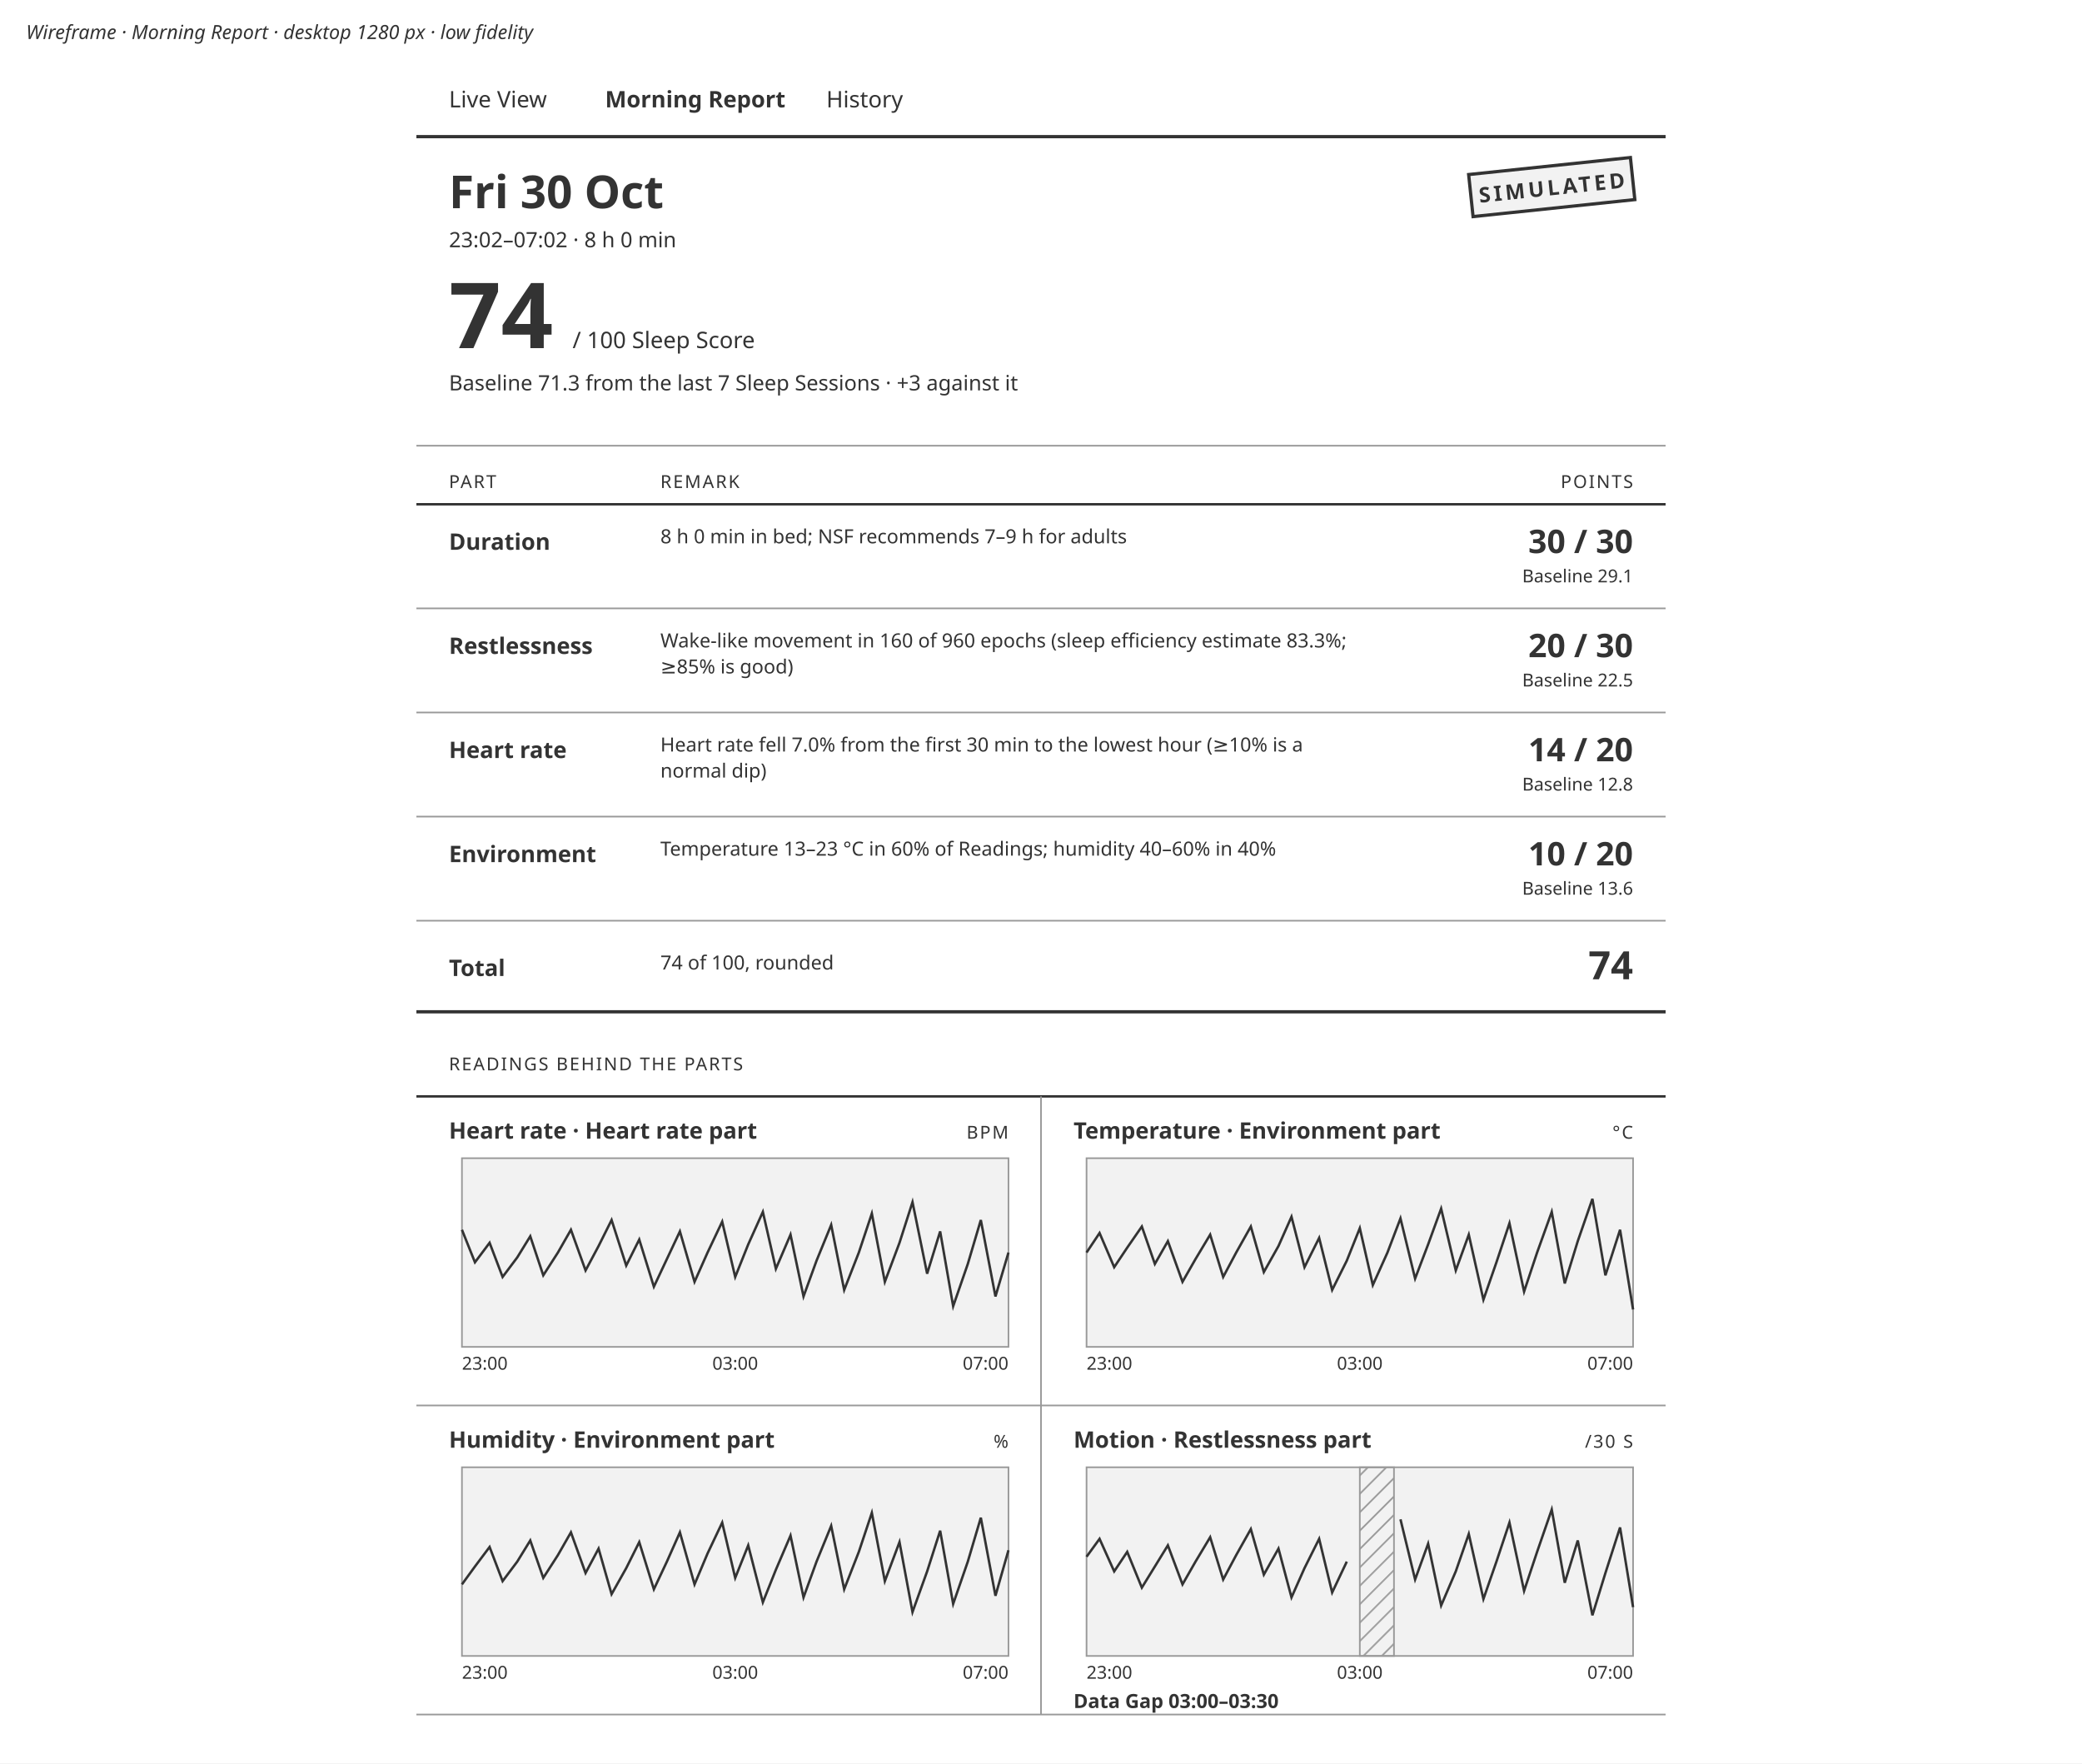
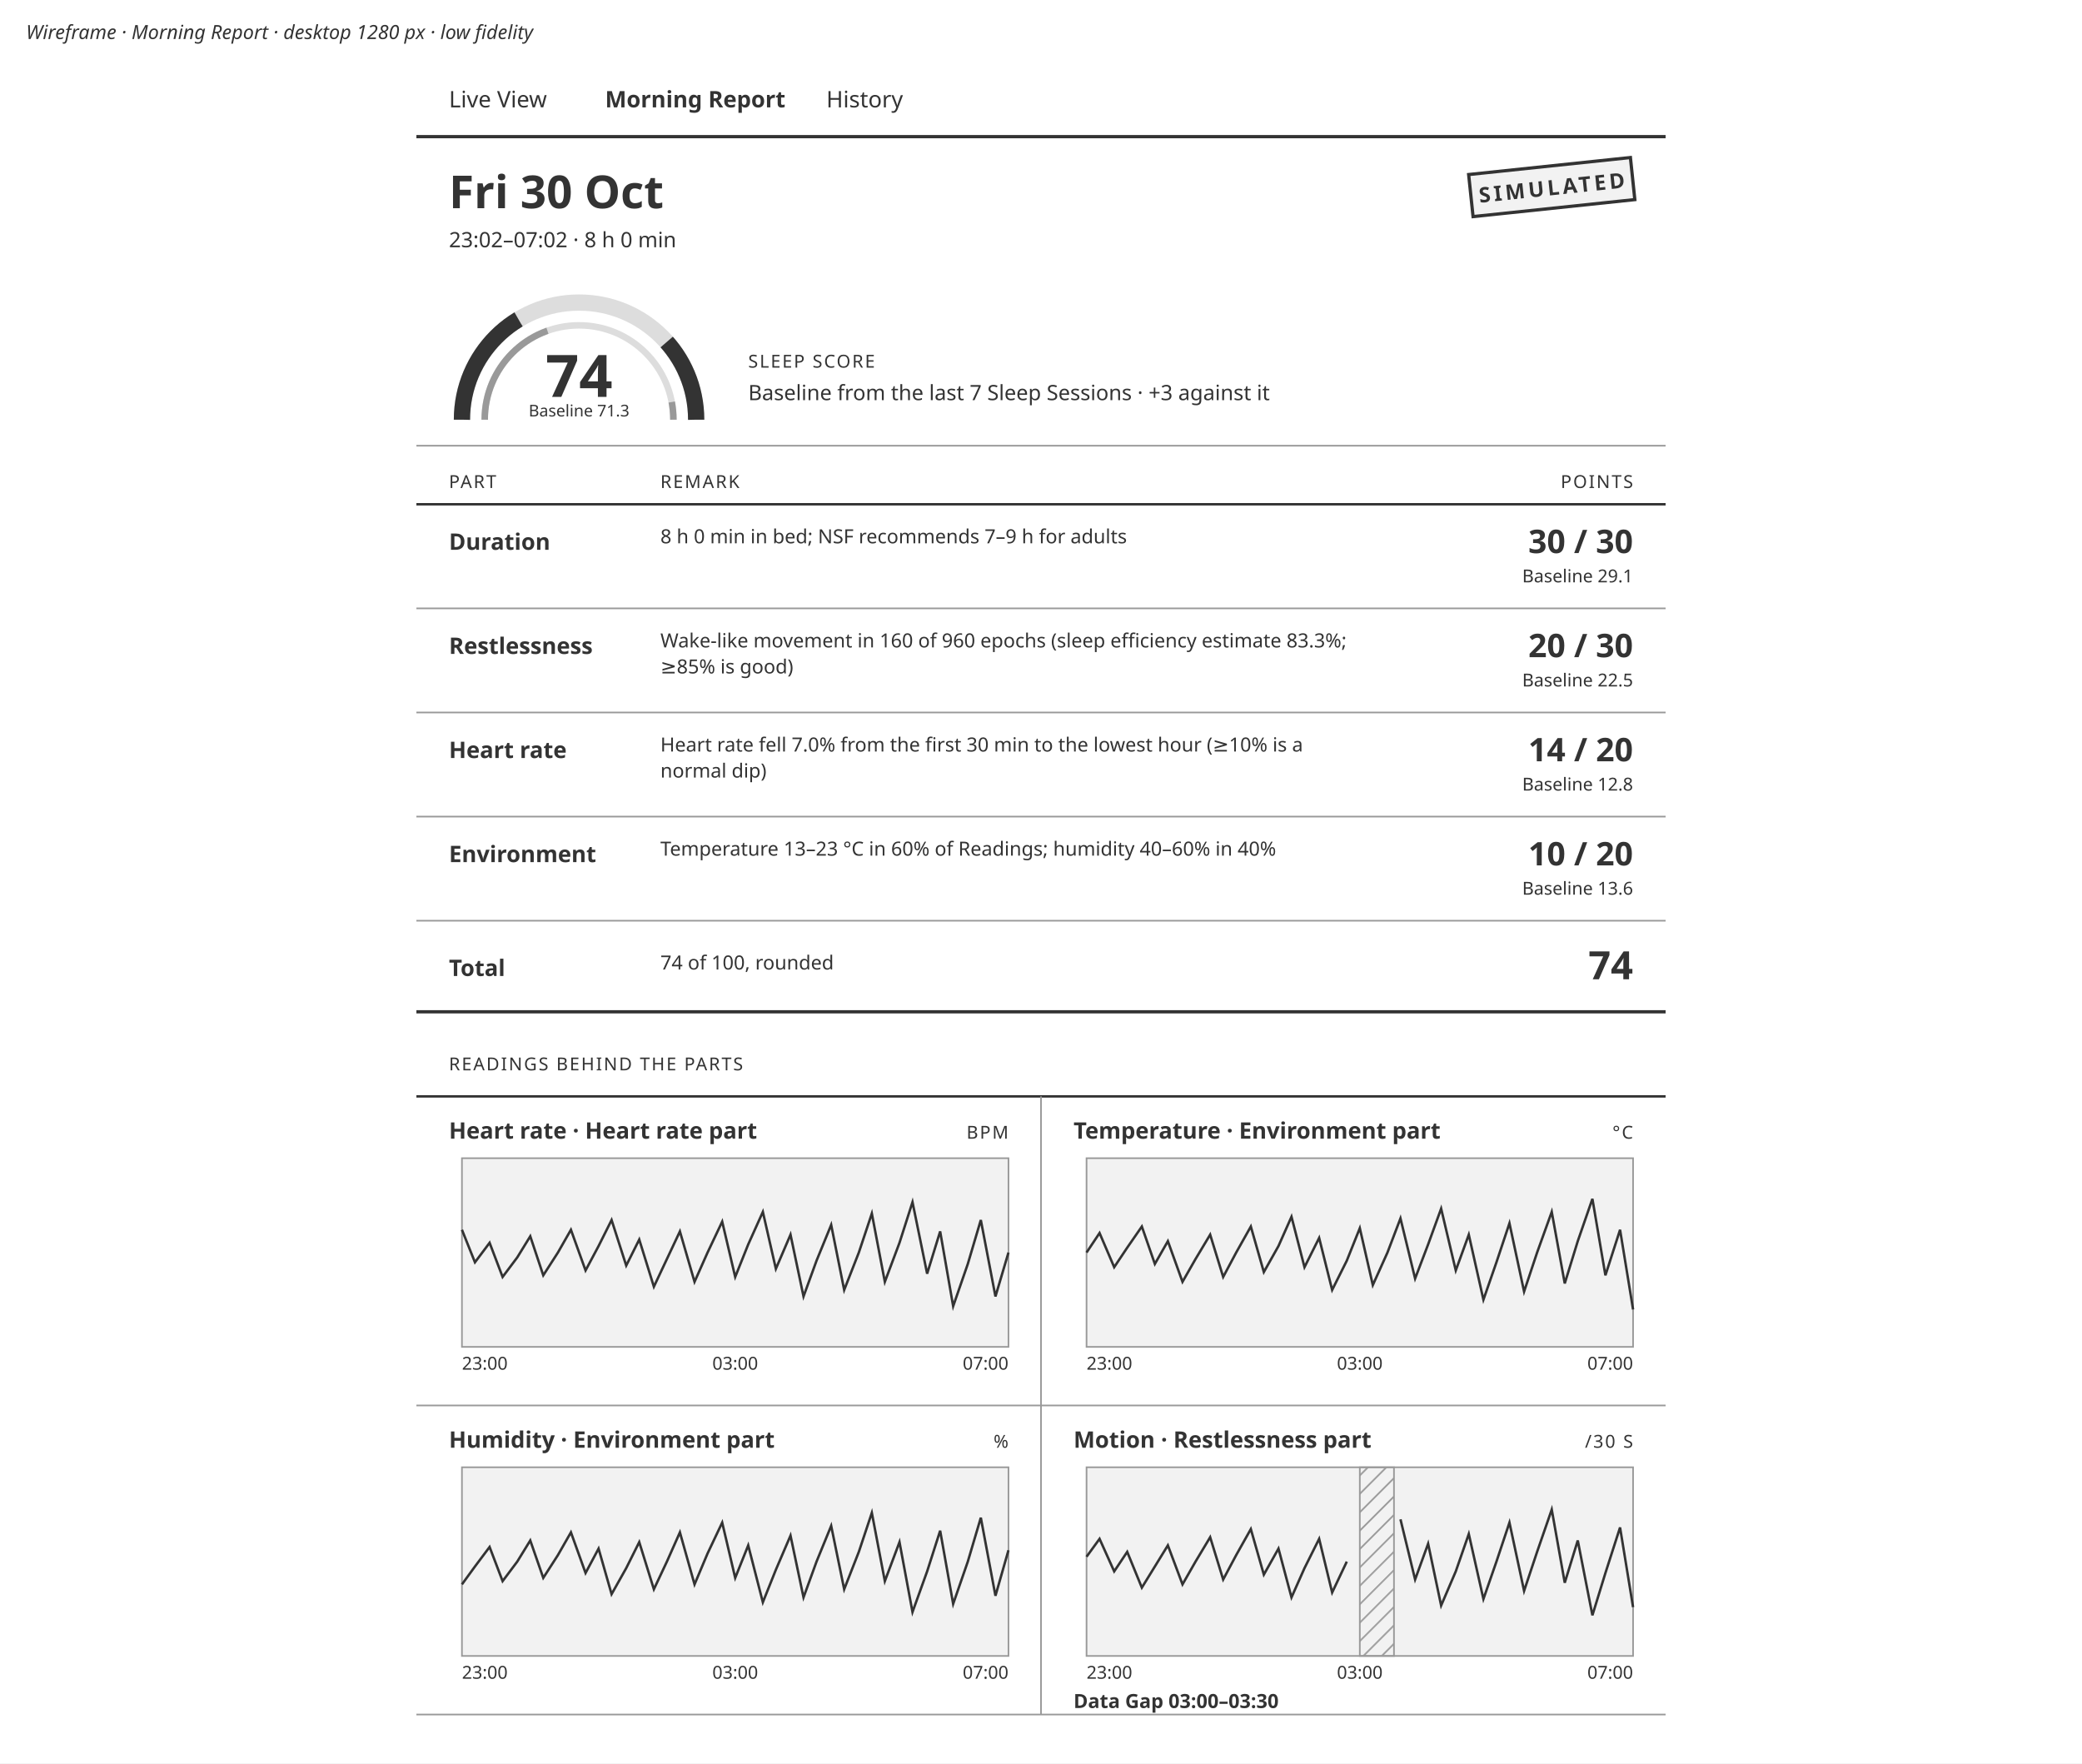
<svg xmlns="http://www.w3.org/2000/svg" width="1280" height="1084" viewBox="0 0 1280 1084" font-family="sans-serif">
  <defs>
    <pattern id="hatch" width="8" height="8" patternUnits="userSpaceOnUse" patternTransform="rotate(45)">
      <line x1="0" y1="0" x2="0" y2="8" stroke="#999" stroke-width="2" />
    </pattern>
  </defs>
  <rect width="1280" height="1084" fill="#fff" />
  <text x="16" y="24" font-size="12" font-weight="normal" text-anchor="start" fill="#333" font-style="italic">Wireframe · Morning Report · desktop 1280 px · low fidelity</text>
  <text x="276" y="66" font-size="14" font-weight="normal" text-anchor="start" fill="#333">Live View</text>
  <text x="372" y="66" font-size="14" font-weight="bold" text-anchor="start" fill="#333">Morning Report</text>
  <text x="508" y="66" font-size="14" font-weight="normal" text-anchor="start" fill="#333">History</text>
  <line x1="256" y1="84" x2="1024" y2="84" stroke="#333" stroke-width="2" />
  <text x="276" y="128" font-size="28" font-weight="bold" text-anchor="start" fill="#333">Fri 30 Oct</text>
  <text x="276" y="152" font-size="13" font-weight="normal" text-anchor="start" fill="#333">23:02–07:02 · 8 h 0 min</text>
  <g transform="rotate(-6 954 115)">
    <rect x="904" y="102" width="100" height="26" fill="#f2f2f2" stroke="#333" stroke-width="2" />
    <text x="954" y="120" font-size="13" font-weight="bold" text-anchor="middle" fill="#333" letter-spacing="2">SIMULATED</text>
  </g>
-   <text x="276" y="214" font-size="56" font-weight="bold" text-anchor="start" fill="#333">74</text>
-   <text x="352" y="214" font-size="14" font-weight="normal" text-anchor="start" fill="#333">/ 100 Sleep Score</text>
-   <text x="276" y="240" font-size="13" font-weight="normal" text-anchor="start" fill="#333">Baseline 71.3 from the last 7 Sleep Sessions · +3 against it</text>
+   <path d="M 284 258 A 72 72 0 0 1 428 258" fill="none" stroke="#ddd" stroke-width="10" />
+   <path d="M 284 258 A 72 72 0 0 1 428 258" fill="none" stroke="#333" stroke-width="10" pathLength="100" stroke-dasharray="74 100" />
+   <path d="M 298 258 A 58 58 0 0 1 414 258" fill="none" stroke="#ddd" stroke-width="4" />
+   <path d="M 298 258 A 58 58 0 0 1 414 258" fill="none" stroke="#999" stroke-width="4" pathLength="100" stroke-dasharray="71.3 100" />
+   <text x="356" y="244" font-size="36" font-weight="bold" text-anchor="middle" fill="#333">74</text>
+   <text x="356" y="256" font-size="10" font-weight="normal" text-anchor="middle" fill="#333">Baseline 71.3</text>
+   <text x="460" y="226" font-size="11" font-weight="normal" text-anchor="start" fill="#333" letter-spacing="1">SLEEP SCORE</text>
+   <text x="460" y="246" font-size="13" font-weight="normal" text-anchor="start" fill="#333">Baseline from the last 7 Sleep Sessions · +3 against it</text>
  <line x1="256" y1="274" x2="1024" y2="274" stroke="#999" stroke-width="1" />
  <text x="276" y="300" font-size="11" font-weight="normal" text-anchor="start" fill="#333" letter-spacing="1">PART</text>
  <text x="406" y="300" font-size="11" font-weight="normal" text-anchor="start" fill="#333" letter-spacing="1">REMARK</text>
  <text x="1004" y="300" font-size="11" font-weight="normal" text-anchor="end" fill="#333" letter-spacing="1">POINTS</text>
  <line x1="256" y1="310" x2="1024" y2="310" stroke="#333" stroke-width="1.5" />
  <text x="276" y="338" font-size="14" font-weight="bold" text-anchor="start" fill="#333">Duration</text>
  <text x="406" y="334" font-size="12" font-weight="normal" text-anchor="start" fill="#333">8 h 0 min in bed; NSF recommends 7–9 h for adults</text>
  <text x="1004" y="340" font-size="20" font-weight="bold" text-anchor="end" fill="#333">30 / 30</text>
  <text x="1004" y="358" font-size="11" font-weight="normal" text-anchor="end" fill="#333">Baseline 29.1</text>
  <line x1="256" y1="374" x2="1024" y2="374" stroke="#999" stroke-width="1" />
  <text x="276" y="402" font-size="14" font-weight="bold" text-anchor="start" fill="#333">Restlessness</text>
  <text x="406" y="398" font-size="12" font-weight="normal" text-anchor="start" fill="#333">Wake-like movement in 160 of 960 epochs (sleep efficiency estimate 83.3%;</text>
  <text x="406" y="414" font-size="12" font-weight="normal" text-anchor="start" fill="#333">≥85% is good)</text>
  <text x="1004" y="404" font-size="20" font-weight="bold" text-anchor="end" fill="#333">20 / 30</text>
  <text x="1004" y="422" font-size="11" font-weight="normal" text-anchor="end" fill="#333">Baseline 22.5</text>
  <line x1="256" y1="438" x2="1024" y2="438" stroke="#999" stroke-width="1" />
  <text x="276" y="466" font-size="14" font-weight="bold" text-anchor="start" fill="#333">Heart rate</text>
  <text x="406" y="462" font-size="12" font-weight="normal" text-anchor="start" fill="#333">Heart rate fell 7.0% from the first 30 min to the lowest hour (≥10% is a</text>
  <text x="406" y="478" font-size="12" font-weight="normal" text-anchor="start" fill="#333">normal dip)</text>
  <text x="1004" y="468" font-size="20" font-weight="bold" text-anchor="end" fill="#333">14 / 20</text>
  <text x="1004" y="486" font-size="11" font-weight="normal" text-anchor="end" fill="#333">Baseline 12.8</text>
  <line x1="256" y1="502" x2="1024" y2="502" stroke="#999" stroke-width="1" />
  <text x="276" y="530" font-size="14" font-weight="bold" text-anchor="start" fill="#333">Environment</text>
  <text x="406" y="526" font-size="12" font-weight="normal" text-anchor="start" fill="#333">Temperature 13–23 °C in 60% of Readings; humidity 40–60% in 40%</text>
  <text x="1004" y="532" font-size="20" font-weight="bold" text-anchor="end" fill="#333">10 / 20</text>
  <text x="1004" y="550" font-size="11" font-weight="normal" text-anchor="end" fill="#333">Baseline 13.6</text>
  <line x1="256" y1="566" x2="1024" y2="566" stroke="#999" stroke-width="1" />
  <text x="276" y="600" font-size="14" font-weight="bold" text-anchor="start" fill="#333">Total</text>
  <text x="406" y="596" font-size="12" font-weight="normal" text-anchor="start" fill="#333">74 of 100, rounded</text>
  <text x="1004" y="602" font-size="24" font-weight="bold" text-anchor="end" fill="#333">74</text>
  <line x1="256" y1="622" x2="1024" y2="622" stroke="#333" stroke-width="2" />
  <text x="276" y="658" font-size="11" font-weight="normal" text-anchor="start" fill="#333" letter-spacing="1">READINGS BEHIND THE PARTS</text>
  <line x1="256" y1="674" x2="1024" y2="674" stroke="#333" stroke-width="1.5" />
  <text x="276" y="700" font-size="14" font-weight="bold" text-anchor="start" fill="#333">Heart rate · Heart rate part</text>
  <text x="620" y="700" font-size="11" font-weight="normal" text-anchor="end" fill="#333" letter-spacing="1">BPM</text>
  <rect x="284" y="712" width="336" height="116" fill="#f2f2f2" stroke="#999" stroke-width="1" />
  <polyline points="284,756 292,776 301,764 309,785 318,773 326,760 334,784 343,770 351,756 360,781 368,766 376,750 385,778 393,762 402,791 410,774 418,757 427,788 435,770 444,751 452,785 460,765 469,745 477,780 486,759 494,797 502,775 511,753 519,793 528,770 536,746 544,788 553,764 561,739 570,783 578,757 586,803 595,777 603,750 612,797 620,770" fill="none" stroke="#333" stroke-width="1.5" />
  <text x="284.0" y="842" font-size="11" font-weight="normal" text-anchor="start" fill="#333">23:00</text>
  <text x="452.0" y="842" font-size="11" font-weight="normal" text-anchor="middle" fill="#333">03:00</text>
  <text x="620.0" y="842" font-size="11" font-weight="normal" text-anchor="end" fill="#333">07:00</text>
  <text x="660" y="700" font-size="14" font-weight="bold" text-anchor="start" fill="#333">Temperature · Environment part</text>
  <text x="1004" y="700" font-size="11" font-weight="normal" text-anchor="end" fill="#333" letter-spacing="1">°C</text>
  <rect x="668" y="712" width="336" height="116" fill="#f2f2f2" stroke="#999" stroke-width="1" />
  <polyline points="668,770 676,758 685,779 693,767 702,754 710,777 718,763 727,788 735,774 744,759 752,785 760,770 769,754 777,782 786,766 794,748 802,779 811,761 819,793 828,775 836,755 844,790 853,770 861,749 870,786 878,765 886,743 895,781 903,759 912,799 920,776 928,752 937,794 945,770 954,745 962,789 970,763 979,737 987,784 996,756 1004,805" fill="none" stroke="#333" stroke-width="1.5" />
  <text x="668.0" y="842" font-size="11" font-weight="normal" text-anchor="start" fill="#333">23:00</text>
  <text x="836.0" y="842" font-size="11" font-weight="normal" text-anchor="middle" fill="#333">03:00</text>
  <text x="1004.0" y="842" font-size="11" font-weight="normal" text-anchor="end" fill="#333">07:00</text>
  <text x="276" y="890" font-size="14" font-weight="bold" text-anchor="start" fill="#333">Humidity · Environment part</text>
  <text x="620" y="890" font-size="11" font-weight="normal" text-anchor="end" fill="#333" letter-spacing="1">%</text>
  <rect x="284" y="902" width="336" height="116" fill="#f2f2f2" stroke="#999" stroke-width="1" />
  <polyline points="284,974 292,963 301,951 309,972 318,960 326,947 334,970 343,956 351,942 360,967 368,952 376,980 385,964 393,948 402,977 410,960 418,942 427,974 435,955 444,936 452,970 460,950 469,985 477,965 486,944 494,982 502,960 511,938 519,977 528,954 536,930 544,972 553,948 561,991 570,966 578,941 586,986 595,960 603,933 612,981 620,953" fill="none" stroke="#333" stroke-width="1.5" />
  <text x="284.0" y="1032" font-size="11" font-weight="normal" text-anchor="start" fill="#333">23:00</text>
  <text x="452.0" y="1032" font-size="11" font-weight="normal" text-anchor="middle" fill="#333">03:00</text>
  <text x="620.0" y="1032" font-size="11" font-weight="normal" text-anchor="end" fill="#333">07:00</text>
  <text x="660" y="890" font-size="14" font-weight="bold" text-anchor="start" fill="#333">Motion · Restlessness part</text>
  <text x="1004" y="890" font-size="11" font-weight="normal" text-anchor="end" fill="#333" letter-spacing="1">/30 S</text>
  <rect x="668" y="902" width="336" height="116" fill="#f2f2f2" stroke="#999" stroke-width="1" />
  <rect x="836.0" y="902" width="21.0" height="116" fill="url(#hatch)" stroke="#999" stroke-width="1" />
  <polyline points="668,957 676,946 685,966 693,954 702,976 710,963 718,950 727,974 735,960 744,945 752,971 760,956 769,940 777,968 786,952 794,982 802,964 811,946 819,979 828,960" fill="none" stroke="#333" stroke-width="1.5" />
  <polyline points="861,934 870,971 878,949 886,987 895,966 903,943 912,983 920,960 928,936 937,978 945,954 954,928 962,973 970,947 979,993 987,967 996,939 1004,988" fill="none" stroke="#333" stroke-width="1.5" />
  <text x="668.0" y="1032" font-size="11" font-weight="normal" text-anchor="start" fill="#333">23:00</text>
  <text x="836.0" y="1032" font-size="11" font-weight="normal" text-anchor="middle" fill="#333">03:00</text>
  <text x="1004.0" y="1032" font-size="11" font-weight="normal" text-anchor="end" fill="#333">07:00</text>
  <text x="660" y="1050" font-size="12" font-weight="bold" text-anchor="start" fill="#333">Data Gap 03:00–03:30</text>
  <line x1="256" y1="864" x2="1024" y2="864" stroke="#999" stroke-width="1" />
  <line x1="256" y1="1054" x2="1024" y2="1054" stroke="#999" stroke-width="1" />
  <line x1="640" y1="674" x2="640" y2="1054" stroke="#999" stroke-width="1" />
</svg>
